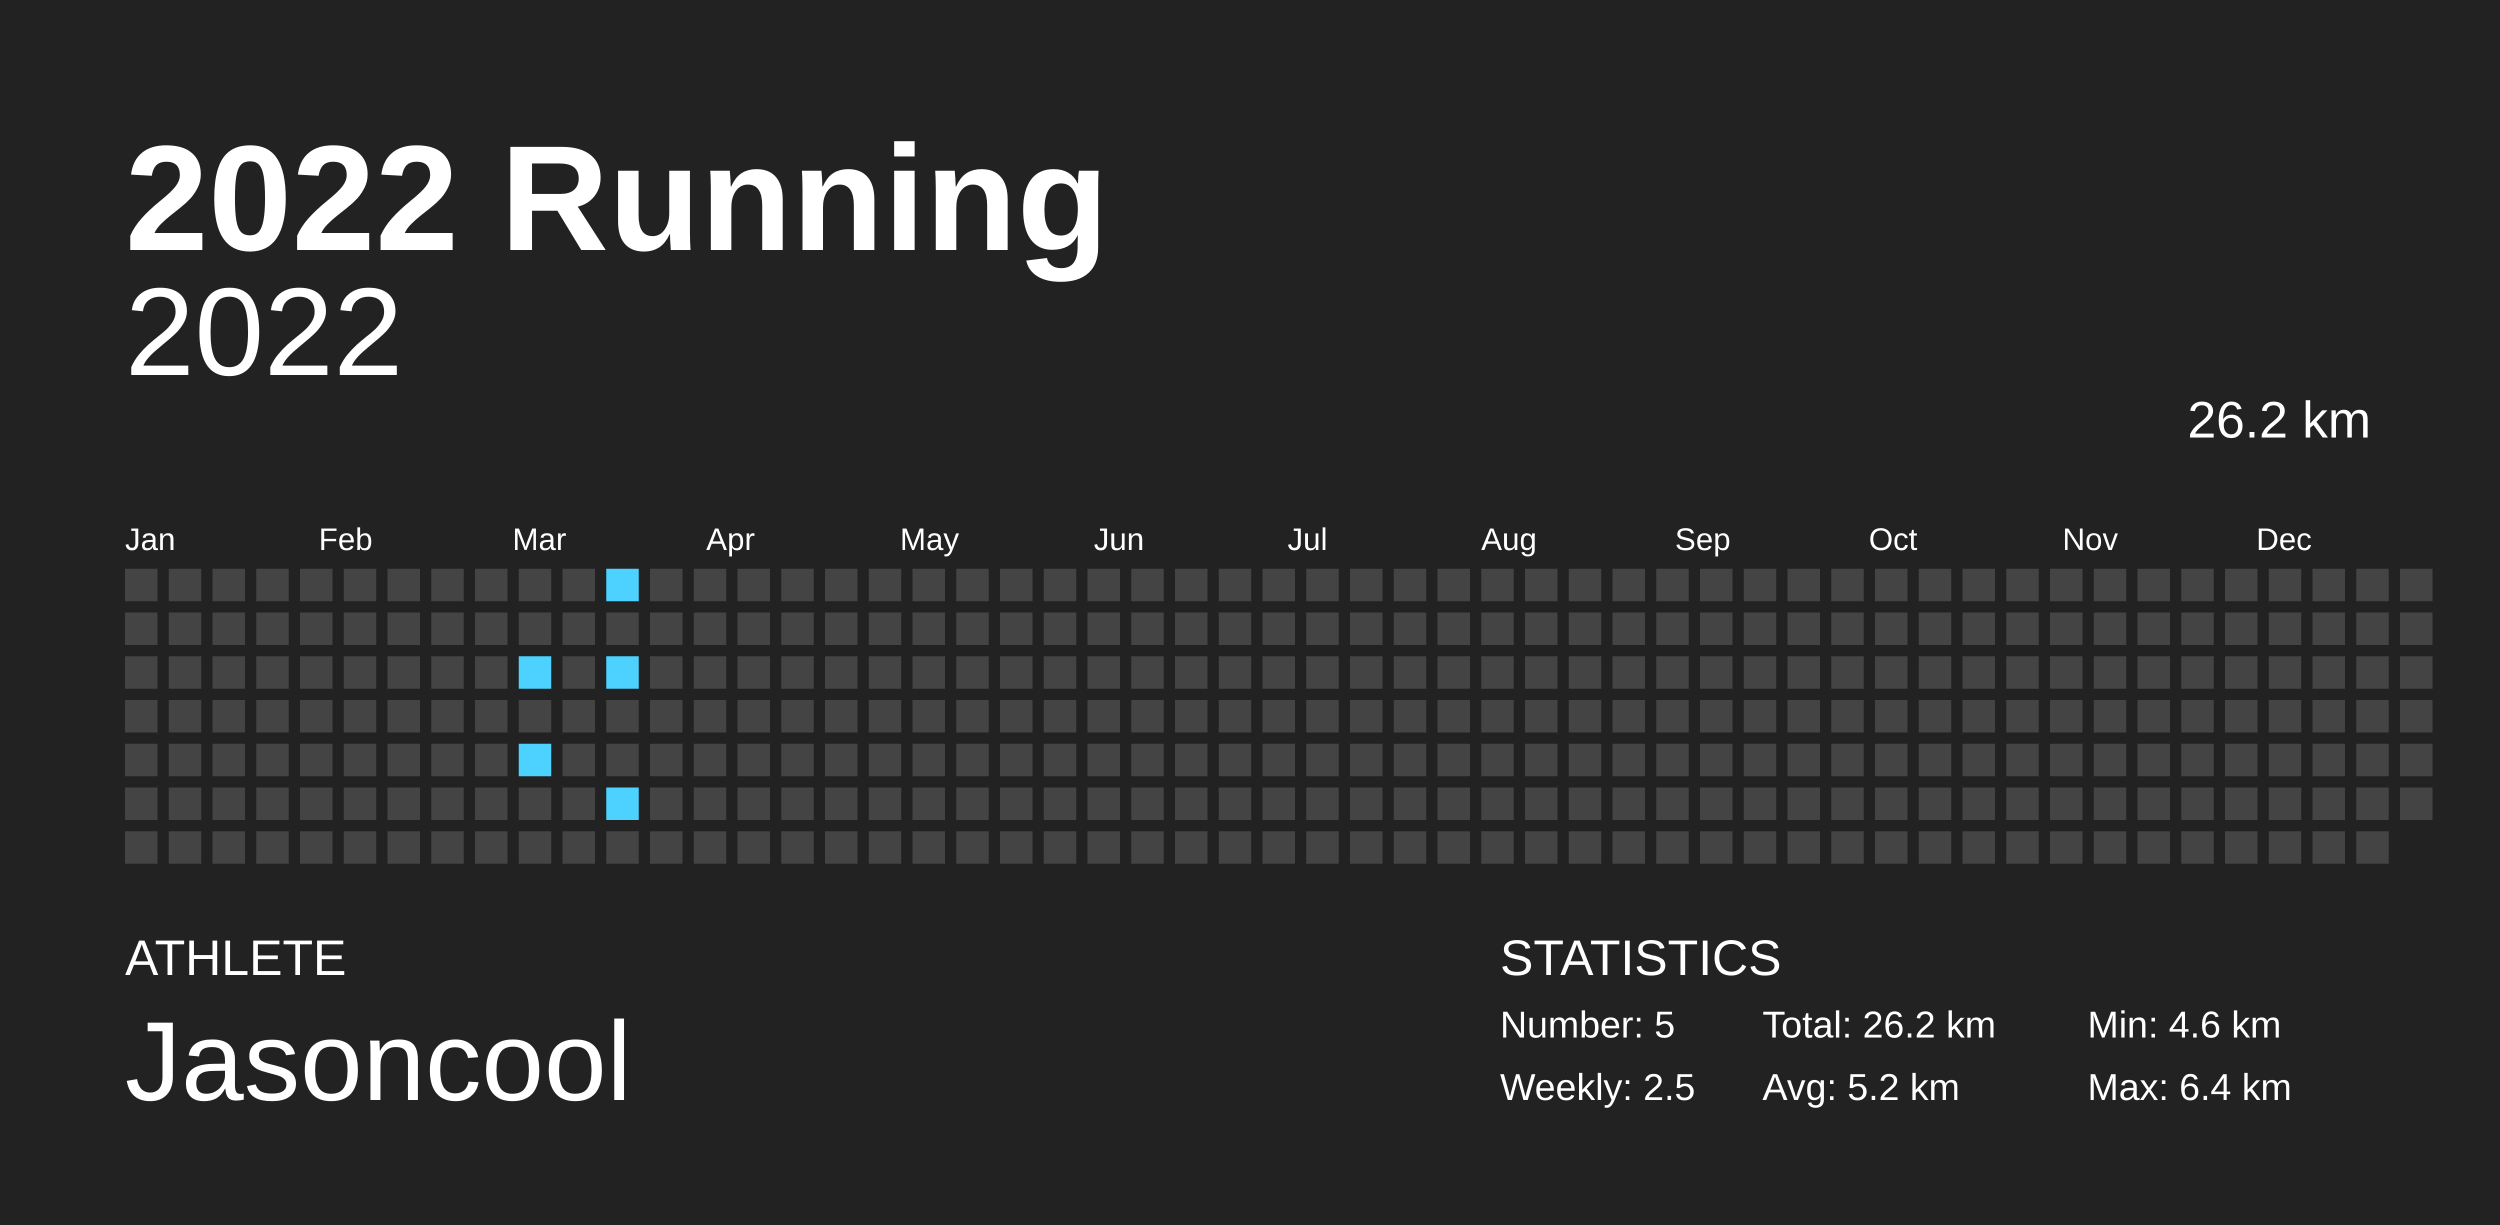
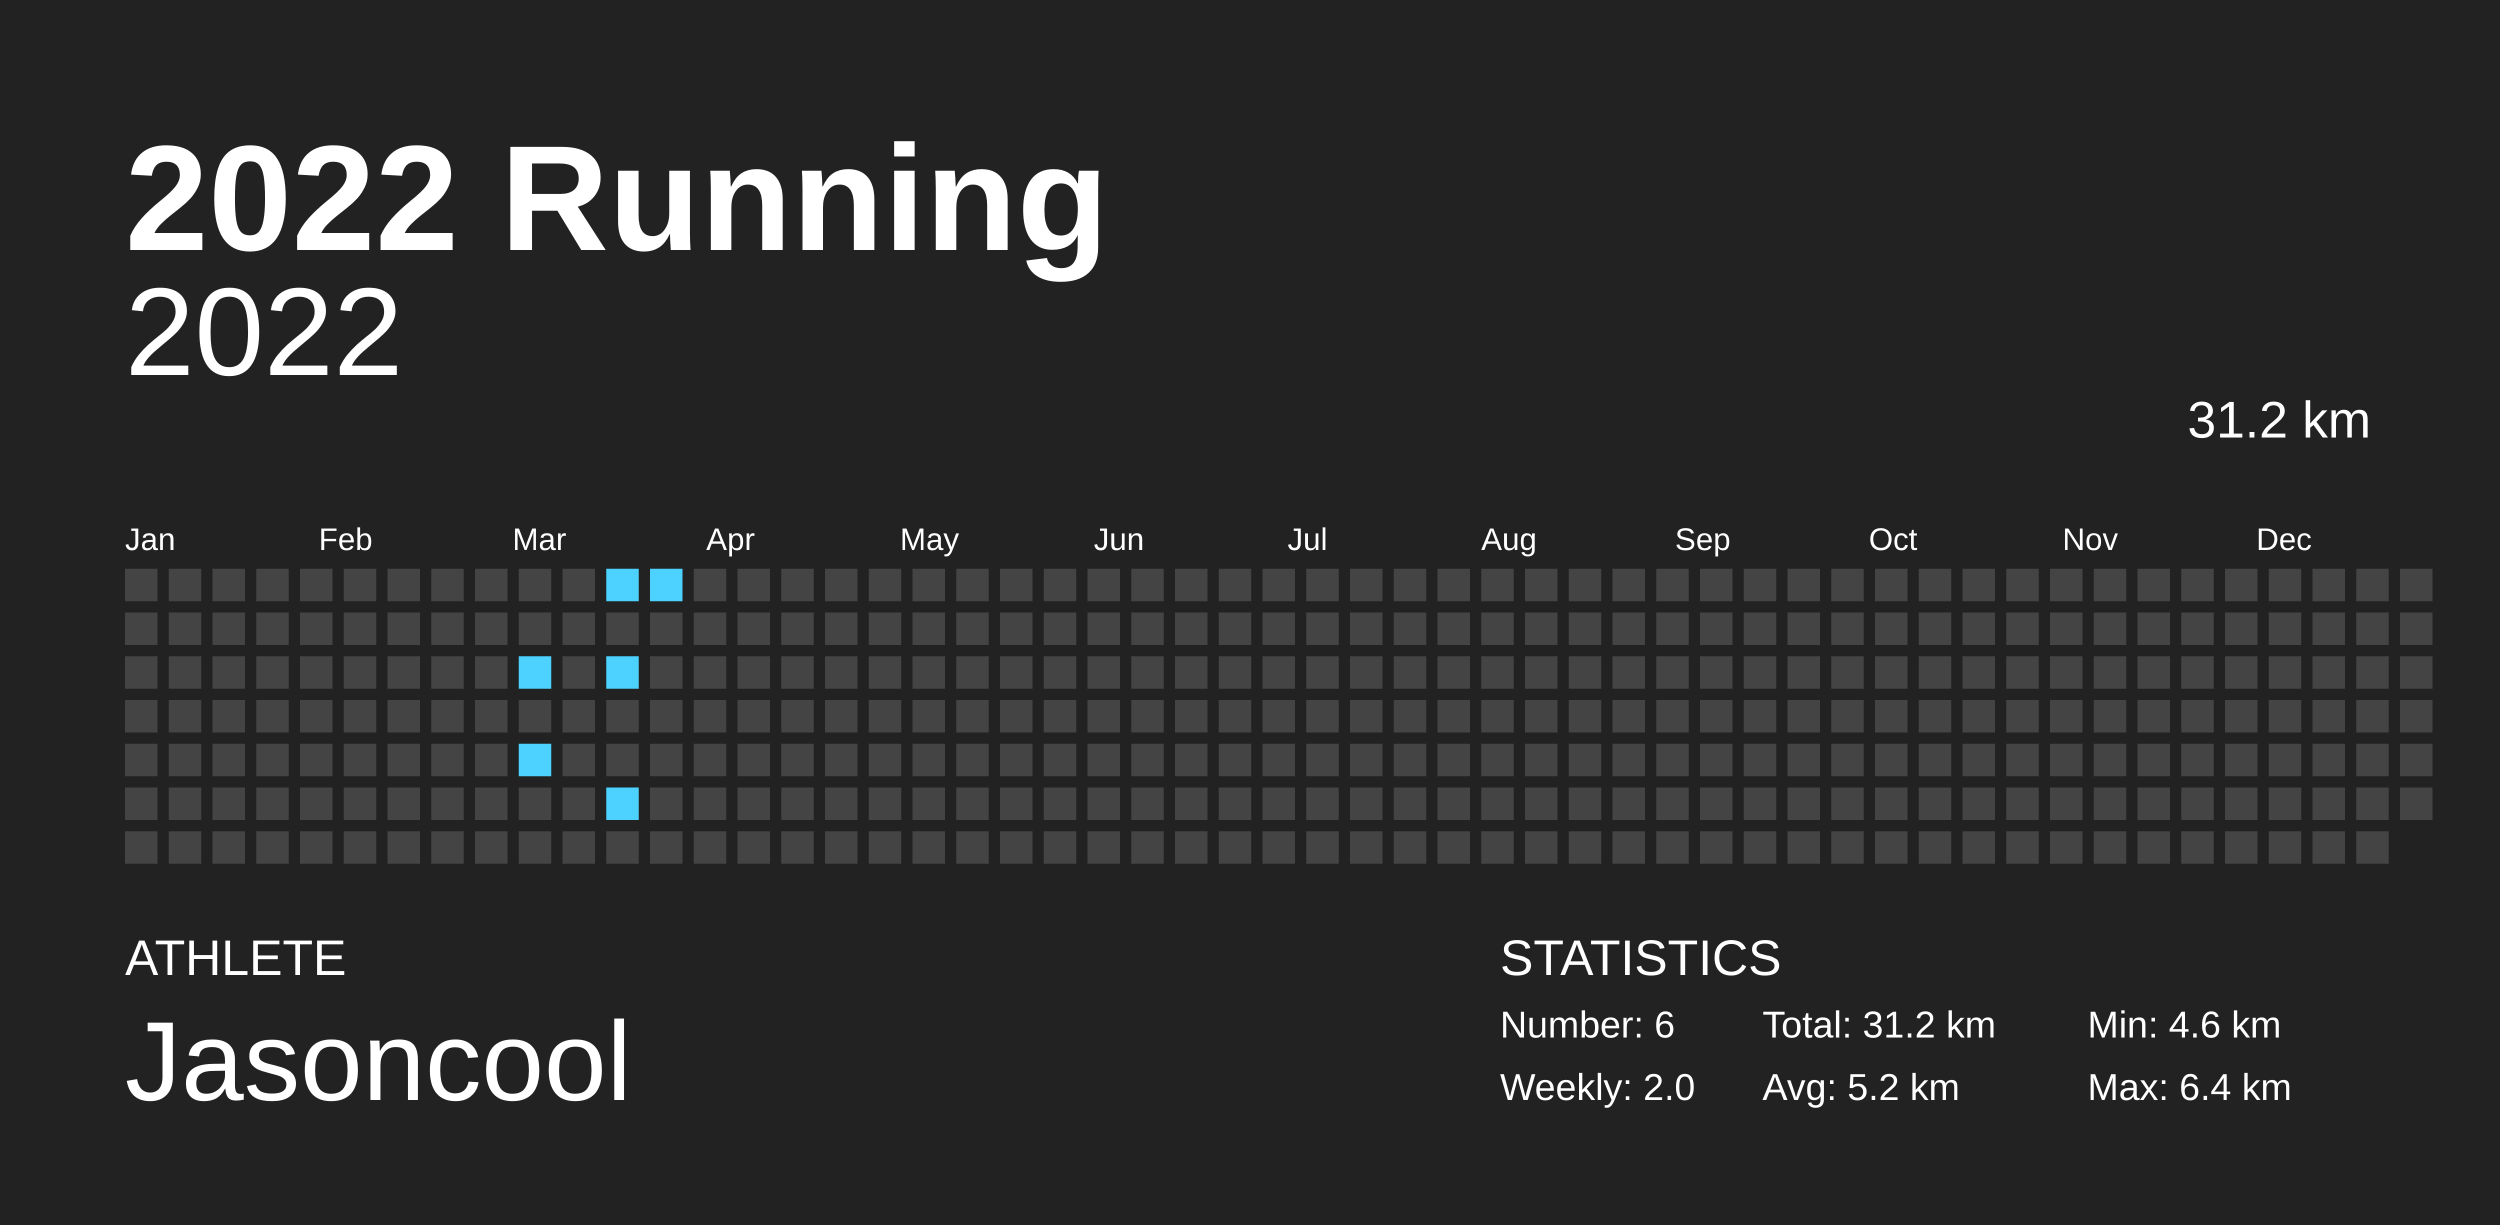
<svg xmlns="http://www.w3.org/2000/svg" baseProfile="full" height="98mm" version="1.1" viewBox="0,0,200,98" width="200mm">
  <defs />
  <rect fill="#222222" height="98" width="200" x="0" y="0" />
  <text fill="#FFFFFF" style="font-size:12px; font-family:Arial; font-weight:bold;" x="10" y="20">2022 Running</text>
  <text fill="#FFFFFF" style="font-size:4px; font-family:Arial" x="10" y="78">ATHLETE</text>
  <text fill="#FFFFFF" style="font-size:9px; font-family:Arial" x="10" y="88">Jasoncool</text>
  <text fill="#FFFFFF" style="font-size:4px; font-family:Arial" x="120" y="78">STATISTICS</text>
-   <text fill="#FFFFFF" style="font-size:3px; font-family:Arial" x="120" y="83">Number: 5</text>
-   <text fill="#FFFFFF" style="font-size:3px; font-family:Arial" x="120" y="88">Weekly: 2.5</text>
-   <text fill="#FFFFFF" style="font-size:3px; font-family:Arial" x="141" y="83">Total: 26.2 km</text>
+   <text fill="#FFFFFF" style="font-size:3px; font-family:Arial" x="120" y="83">Number: 6</text>
+   <text fill="#FFFFFF" style="font-size:3px; font-family:Arial" x="120" y="88">Weekly: 2.0</text>
+   <text fill="#FFFFFF" style="font-size:3px; font-family:Arial" x="141" y="83">Total: 31.2 km</text>
  <text fill="#FFFFFF" style="font-size:3px; font-family:Arial" x="141" y="88">Avg: 5.2 km</text>
  <text fill="#FFFFFF" style="font-size:3px; font-family:Arial" x="167" y="83">Min: 4.6 km</text>
  <text fill="#FFFFFF" style="font-size:3px; font-family:Arial" x="167" y="88">Max: 6.4 km</text>
  <text alignment-baseline="hanging" fill="#FFFFFF" style="font-size:10.0px; font-family:Arial;" x="10" y="30">2022</text>
-   <text alignment-baseline="hanging" fill="#FFFFFF" style="font-size:4.125px; font-family:Arial;" x="175" y="35">26.2 km</text>
+   <text alignment-baseline="hanging" fill="#FFFFFF" style="font-size:4.125px; font-family:Arial;" x="175" y="35">31.2 km</text>
  <text fill="#FFFFFF" style="font-size:2.5px; font-family:Arial" x="10.0" y="44">Jan</text>
  <text fill="#FFFFFF" style="font-size:2.5px; font-family:Arial" x="25.5" y="44">Feb</text>
  <text fill="#FFFFFF" style="font-size:2.5px; font-family:Arial" x="41.0" y="44">Mar</text>
  <text fill="#FFFFFF" style="font-size:2.5px; font-family:Arial" x="56.5" y="44">Apr</text>
  <text fill="#FFFFFF" style="font-size:2.5px; font-family:Arial" x="72.0" y="44">May</text>
  <text fill="#FFFFFF" style="font-size:2.5px; font-family:Arial" x="87.5" y="44">Jun</text>
  <text fill="#FFFFFF" style="font-size:2.5px; font-family:Arial" x="103.0" y="44">Jul</text>
  <text fill="#FFFFFF" style="font-size:2.5px; font-family:Arial" x="118.5" y="44">Aug</text>
  <text fill="#FFFFFF" style="font-size:2.5px; font-family:Arial" x="134.0" y="44">Sep</text>
  <text fill="#FFFFFF" style="font-size:2.5px; font-family:Arial" x="149.5" y="44">Oct</text>
  <text fill="#FFFFFF" style="font-size:2.5px; font-family:Arial" x="165.0" y="44">Nov</text>
  <text fill="#FFFFFF" style="font-size:2.5px; font-family:Arial" x="180.5" y="44">Dec</text>
  <rect fill="#444444" height="2.6" width="2.6" x="10.0" y="45.5" />
  <rect fill="#444444" height="2.6" width="2.6" x="10.0" y="49.0" />
  <rect fill="#444444" height="2.6" width="2.6" x="10.0" y="52.5" />
  <rect fill="#444444" height="2.6" width="2.6" x="10.0" y="56.0" />
  <rect fill="#444444" height="2.6" width="2.6" x="10.0" y="59.5" />
  <rect fill="#444444" height="2.6" width="2.6" x="10.0" y="63.0" />
  <rect fill="#444444" height="2.6" width="2.6" x="10.0" y="66.5" />
  <rect fill="#444444" height="2.6" width="2.6" x="13.5" y="45.5" />
  <rect fill="#444444" height="2.6" width="2.6" x="13.5" y="49.0" />
  <rect fill="#444444" height="2.6" width="2.6" x="13.5" y="52.5" />
  <rect fill="#444444" height="2.6" width="2.6" x="13.5" y="56.0" />
  <rect fill="#444444" height="2.6" width="2.6" x="13.5" y="59.5" />
  <rect fill="#444444" height="2.6" width="2.6" x="13.5" y="63.0" />
  <rect fill="#444444" height="2.6" width="2.6" x="13.5" y="66.5" />
  <rect fill="#444444" height="2.6" width="2.6" x="17.0" y="45.5" />
  <rect fill="#444444" height="2.6" width="2.6" x="17.0" y="49.0" />
  <rect fill="#444444" height="2.6" width="2.6" x="17.0" y="52.5" />
  <rect fill="#444444" height="2.6" width="2.6" x="17.0" y="56.0" />
  <rect fill="#444444" height="2.6" width="2.6" x="17.0" y="59.5" />
  <rect fill="#444444" height="2.6" width="2.6" x="17.0" y="63.0" />
  <rect fill="#444444" height="2.6" width="2.6" x="17.0" y="66.5" />
  <rect fill="#444444" height="2.6" width="2.6" x="20.5" y="45.5" />
  <rect fill="#444444" height="2.6" width="2.6" x="20.5" y="49.0" />
  <rect fill="#444444" height="2.6" width="2.6" x="20.5" y="52.5" />
  <rect fill="#444444" height="2.6" width="2.6" x="20.5" y="56.0" />
  <rect fill="#444444" height="2.6" width="2.6" x="20.5" y="59.5" />
  <rect fill="#444444" height="2.6" width="2.6" x="20.5" y="63.0" />
  <rect fill="#444444" height="2.6" width="2.6" x="20.5" y="66.5" />
  <rect fill="#444444" height="2.6" width="2.6" x="24.0" y="45.5" />
  <rect fill="#444444" height="2.6" width="2.6" x="24.0" y="49.0" />
  <rect fill="#444444" height="2.6" width="2.6" x="24.0" y="52.5" />
  <rect fill="#444444" height="2.6" width="2.6" x="24.0" y="56.0" />
  <rect fill="#444444" height="2.6" width="2.6" x="24.0" y="59.5" />
  <rect fill="#444444" height="2.6" width="2.6" x="24.0" y="63.0" />
  <rect fill="#444444" height="2.6" width="2.6" x="24.0" y="66.5" />
  <rect fill="#444444" height="2.6" width="2.6" x="27.5" y="45.5" />
  <rect fill="#444444" height="2.6" width="2.6" x="27.5" y="49.0" />
  <rect fill="#444444" height="2.6" width="2.6" x="27.5" y="52.5" />
  <rect fill="#444444" height="2.6" width="2.6" x="27.5" y="56.0" />
  <rect fill="#444444" height="2.6" width="2.6" x="27.5" y="59.5" />
  <rect fill="#444444" height="2.6" width="2.6" x="27.5" y="63.0" />
  <rect fill="#444444" height="2.6" width="2.6" x="27.5" y="66.5" />
  <rect fill="#444444" height="2.6" width="2.6" x="31.0" y="45.5" />
  <rect fill="#444444" height="2.6" width="2.6" x="31.0" y="49.0" />
  <rect fill="#444444" height="2.6" width="2.6" x="31.0" y="52.5" />
  <rect fill="#444444" height="2.6" width="2.6" x="31.0" y="56.0" />
  <rect fill="#444444" height="2.6" width="2.6" x="31.0" y="59.5" />
  <rect fill="#444444" height="2.6" width="2.6" x="31.0" y="63.0" />
  <rect fill="#444444" height="2.6" width="2.6" x="31.0" y="66.5" />
  <rect fill="#444444" height="2.6" width="2.6" x="34.5" y="45.5" />
  <rect fill="#444444" height="2.6" width="2.6" x="34.5" y="49.0" />
  <rect fill="#444444" height="2.6" width="2.6" x="34.5" y="52.5" />
  <rect fill="#444444" height="2.6" width="2.6" x="34.5" y="56.0" />
  <rect fill="#444444" height="2.6" width="2.6" x="34.5" y="59.5" />
  <rect fill="#444444" height="2.6" width="2.6" x="34.5" y="63.0" />
  <rect fill="#444444" height="2.6" width="2.6" x="34.5" y="66.5" />
  <rect fill="#444444" height="2.6" width="2.6" x="38.0" y="45.5" />
  <rect fill="#444444" height="2.6" width="2.6" x="38.0" y="49.0" />
  <rect fill="#444444" height="2.6" width="2.6" x="38.0" y="52.5" />
  <rect fill="#444444" height="2.6" width="2.6" x="38.0" y="56.0" />
  <rect fill="#444444" height="2.6" width="2.6" x="38.0" y="59.5" />
  <rect fill="#444444" height="2.6" width="2.6" x="38.0" y="63.0" />
  <rect fill="#444444" height="2.6" width="2.6" x="38.0" y="66.5" />
  <rect fill="#444444" height="2.6" width="2.6" x="41.5" y="45.5" />
  <rect fill="#444444" height="2.6" width="2.6" x="41.5" y="49.0" />
  <rect fill="#4dd2ff" height="2.6" width="2.6" x="41.5" y="52.5" />
  <rect fill="#444444" height="2.6" width="2.6" x="41.5" y="56.0" />
  <rect fill="#4dd2ff" height="2.6" width="2.6" x="41.5" y="59.5" />
  <rect fill="#444444" height="2.6" width="2.6" x="41.5" y="63.0" />
  <rect fill="#444444" height="2.6" width="2.6" x="41.5" y="66.5" />
  <rect fill="#444444" height="2.6" width="2.6" x="45.0" y="45.5" />
  <rect fill="#444444" height="2.6" width="2.6" x="45.0" y="49.0" />
  <rect fill="#444444" height="2.6" width="2.6" x="45.0" y="52.5" />
  <rect fill="#444444" height="2.6" width="2.6" x="45.0" y="56.0" />
  <rect fill="#444444" height="2.6" width="2.6" x="45.0" y="59.5" />
  <rect fill="#444444" height="2.6" width="2.6" x="45.0" y="63.0" />
  <rect fill="#444444" height="2.6" width="2.6" x="45.0" y="66.5" />
  <rect fill="#4dd2ff" height="2.6" width="2.6" x="48.5" y="45.5" />
  <rect fill="#444444" height="2.6" width="2.6" x="48.5" y="49.0" />
  <rect fill="#4dd2ff" height="2.6" width="2.6" x="48.5" y="52.5" />
  <rect fill="#444444" height="2.6" width="2.6" x="48.5" y="56.0" />
  <rect fill="#444444" height="2.6" width="2.6" x="48.5" y="59.5" />
  <rect fill="#4dd2ff" height="2.6" width="2.6" x="48.5" y="63.0" />
  <rect fill="#444444" height="2.6" width="2.6" x="48.5" y="66.5" />
-   <rect fill="#444444" height="2.6" width="2.6" x="52.0" y="45.5" />
+   <rect fill="#4dd2ff" height="2.6" width="2.6" x="52.0" y="45.5" />
  <rect fill="#444444" height="2.6" width="2.6" x="52.0" y="49.0" />
  <rect fill="#444444" height="2.6" width="2.6" x="52.0" y="52.5" />
  <rect fill="#444444" height="2.6" width="2.6" x="52.0" y="56.0" />
  <rect fill="#444444" height="2.6" width="2.6" x="52.0" y="59.5" />
  <rect fill="#444444" height="2.6" width="2.6" x="52.0" y="63.0" />
  <rect fill="#444444" height="2.6" width="2.6" x="52.0" y="66.5" />
  <rect fill="#444444" height="2.6" width="2.6" x="55.5" y="45.5" />
  <rect fill="#444444" height="2.6" width="2.6" x="55.5" y="49.0" />
  <rect fill="#444444" height="2.6" width="2.6" x="55.5" y="52.5" />
  <rect fill="#444444" height="2.6" width="2.6" x="55.5" y="56.0" />
  <rect fill="#444444" height="2.6" width="2.6" x="55.5" y="59.5" />
  <rect fill="#444444" height="2.6" width="2.6" x="55.5" y="63.0" />
  <rect fill="#444444" height="2.6" width="2.6" x="55.5" y="66.5" />
  <rect fill="#444444" height="2.6" width="2.6" x="59.0" y="45.5" />
  <rect fill="#444444" height="2.6" width="2.6" x="59.0" y="49.0" />
  <rect fill="#444444" height="2.6" width="2.6" x="59.0" y="52.5" />
  <rect fill="#444444" height="2.6" width="2.6" x="59.0" y="56.0" />
  <rect fill="#444444" height="2.6" width="2.6" x="59.0" y="59.5" />
  <rect fill="#444444" height="2.6" width="2.6" x="59.0" y="63.0" />
  <rect fill="#444444" height="2.6" width="2.6" x="59.0" y="66.5" />
  <rect fill="#444444" height="2.6" width="2.6" x="62.5" y="45.5" />
  <rect fill="#444444" height="2.6" width="2.6" x="62.5" y="49.0" />
  <rect fill="#444444" height="2.6" width="2.6" x="62.5" y="52.5" />
  <rect fill="#444444" height="2.6" width="2.6" x="62.5" y="56.0" />
  <rect fill="#444444" height="2.6" width="2.6" x="62.5" y="59.5" />
  <rect fill="#444444" height="2.6" width="2.6" x="62.5" y="63.0" />
  <rect fill="#444444" height="2.6" width="2.6" x="62.5" y="66.5" />
  <rect fill="#444444" height="2.6" width="2.6" x="66.0" y="45.5" />
  <rect fill="#444444" height="2.6" width="2.6" x="66.0" y="49.0" />
  <rect fill="#444444" height="2.6" width="2.6" x="66.0" y="52.5" />
  <rect fill="#444444" height="2.6" width="2.6" x="66.0" y="56.0" />
  <rect fill="#444444" height="2.6" width="2.6" x="66.0" y="59.5" />
  <rect fill="#444444" height="2.6" width="2.6" x="66.0" y="63.0" />
  <rect fill="#444444" height="2.6" width="2.6" x="66.0" y="66.5" />
  <rect fill="#444444" height="2.6" width="2.6" x="69.5" y="45.5" />
  <rect fill="#444444" height="2.6" width="2.6" x="69.5" y="49.0" />
  <rect fill="#444444" height="2.6" width="2.6" x="69.5" y="52.5" />
  <rect fill="#444444" height="2.6" width="2.6" x="69.5" y="56.0" />
  <rect fill="#444444" height="2.6" width="2.6" x="69.5" y="59.5" />
  <rect fill="#444444" height="2.6" width="2.6" x="69.5" y="63.0" />
  <rect fill="#444444" height="2.6" width="2.6" x="69.5" y="66.5" />
  <rect fill="#444444" height="2.6" width="2.6" x="73.0" y="45.5" />
  <rect fill="#444444" height="2.6" width="2.6" x="73.0" y="49.0" />
  <rect fill="#444444" height="2.6" width="2.6" x="73.0" y="52.5" />
  <rect fill="#444444" height="2.6" width="2.6" x="73.0" y="56.0" />
  <rect fill="#444444" height="2.6" width="2.6" x="73.0" y="59.5" />
  <rect fill="#444444" height="2.6" width="2.6" x="73.0" y="63.0" />
  <rect fill="#444444" height="2.6" width="2.6" x="73.0" y="66.5" />
  <rect fill="#444444" height="2.6" width="2.6" x="76.5" y="45.5" />
  <rect fill="#444444" height="2.6" width="2.6" x="76.5" y="49.0" />
  <rect fill="#444444" height="2.6" width="2.6" x="76.5" y="52.5" />
  <rect fill="#444444" height="2.6" width="2.6" x="76.5" y="56.0" />
  <rect fill="#444444" height="2.6" width="2.6" x="76.5" y="59.5" />
  <rect fill="#444444" height="2.6" width="2.6" x="76.5" y="63.0" />
  <rect fill="#444444" height="2.6" width="2.6" x="76.5" y="66.5" />
  <rect fill="#444444" height="2.6" width="2.6" x="80.0" y="45.5" />
  <rect fill="#444444" height="2.6" width="2.6" x="80.0" y="49.0" />
  <rect fill="#444444" height="2.6" width="2.6" x="80.0" y="52.5" />
  <rect fill="#444444" height="2.6" width="2.6" x="80.0" y="56.0" />
  <rect fill="#444444" height="2.6" width="2.6" x="80.0" y="59.5" />
  <rect fill="#444444" height="2.6" width="2.6" x="80.0" y="63.0" />
  <rect fill="#444444" height="2.6" width="2.6" x="80.0" y="66.5" />
  <rect fill="#444444" height="2.6" width="2.6" x="83.5" y="45.5" />
  <rect fill="#444444" height="2.6" width="2.6" x="83.5" y="49.0" />
  <rect fill="#444444" height="2.6" width="2.6" x="83.5" y="52.5" />
  <rect fill="#444444" height="2.6" width="2.6" x="83.5" y="56.0" />
  <rect fill="#444444" height="2.6" width="2.6" x="83.5" y="59.5" />
  <rect fill="#444444" height="2.6" width="2.6" x="83.5" y="63.0" />
  <rect fill="#444444" height="2.6" width="2.6" x="83.5" y="66.5" />
  <rect fill="#444444" height="2.6" width="2.6" x="87.0" y="45.5" />
  <rect fill="#444444" height="2.6" width="2.6" x="87.0" y="49.0" />
  <rect fill="#444444" height="2.6" width="2.6" x="87.0" y="52.5" />
  <rect fill="#444444" height="2.6" width="2.6" x="87.0" y="56.0" />
  <rect fill="#444444" height="2.6" width="2.6" x="87.0" y="59.5" />
  <rect fill="#444444" height="2.6" width="2.6" x="87.0" y="63.0" />
  <rect fill="#444444" height="2.6" width="2.6" x="87.0" y="66.5" />
  <rect fill="#444444" height="2.6" width="2.6" x="90.5" y="45.5" />
  <rect fill="#444444" height="2.6" width="2.6" x="90.5" y="49.0" />
  <rect fill="#444444" height="2.6" width="2.6" x="90.5" y="52.5" />
  <rect fill="#444444" height="2.6" width="2.6" x="90.5" y="56.0" />
  <rect fill="#444444" height="2.6" width="2.6" x="90.5" y="59.5" />
  <rect fill="#444444" height="2.6" width="2.6" x="90.5" y="63.0" />
  <rect fill="#444444" height="2.6" width="2.6" x="90.5" y="66.5" />
  <rect fill="#444444" height="2.6" width="2.6" x="94.0" y="45.5" />
  <rect fill="#444444" height="2.6" width="2.6" x="94.0" y="49.0" />
  <rect fill="#444444" height="2.6" width="2.6" x="94.0" y="52.5" />
  <rect fill="#444444" height="2.6" width="2.6" x="94.0" y="56.0" />
  <rect fill="#444444" height="2.6" width="2.6" x="94.0" y="59.5" />
  <rect fill="#444444" height="2.6" width="2.6" x="94.0" y="63.0" />
  <rect fill="#444444" height="2.6" width="2.6" x="94.0" y="66.5" />
  <rect fill="#444444" height="2.6" width="2.6" x="97.5" y="45.5" />
  <rect fill="#444444" height="2.6" width="2.6" x="97.5" y="49.0" />
  <rect fill="#444444" height="2.6" width="2.6" x="97.5" y="52.5" />
  <rect fill="#444444" height="2.6" width="2.6" x="97.5" y="56.0" />
  <rect fill="#444444" height="2.6" width="2.6" x="97.5" y="59.5" />
  <rect fill="#444444" height="2.6" width="2.6" x="97.5" y="63.0" />
  <rect fill="#444444" height="2.6" width="2.6" x="97.5" y="66.5" />
  <rect fill="#444444" height="2.6" width="2.6" x="101.0" y="45.5" />
  <rect fill="#444444" height="2.6" width="2.6" x="101.0" y="49.0" />
  <rect fill="#444444" height="2.6" width="2.6" x="101.0" y="52.5" />
  <rect fill="#444444" height="2.6" width="2.6" x="101.0" y="56.0" />
  <rect fill="#444444" height="2.6" width="2.6" x="101.0" y="59.5" />
  <rect fill="#444444" height="2.6" width="2.6" x="101.0" y="63.0" />
  <rect fill="#444444" height="2.6" width="2.6" x="101.0" y="66.5" />
  <rect fill="#444444" height="2.6" width="2.6" x="104.5" y="45.5" />
  <rect fill="#444444" height="2.6" width="2.6" x="104.5" y="49.0" />
  <rect fill="#444444" height="2.6" width="2.6" x="104.5" y="52.5" />
  <rect fill="#444444" height="2.6" width="2.6" x="104.5" y="56.0" />
  <rect fill="#444444" height="2.6" width="2.6" x="104.5" y="59.5" />
  <rect fill="#444444" height="2.6" width="2.6" x="104.5" y="63.0" />
  <rect fill="#444444" height="2.6" width="2.6" x="104.5" y="66.5" />
  <rect fill="#444444" height="2.6" width="2.6" x="108.0" y="45.5" />
  <rect fill="#444444" height="2.6" width="2.6" x="108.0" y="49.0" />
  <rect fill="#444444" height="2.6" width="2.6" x="108.0" y="52.5" />
  <rect fill="#444444" height="2.6" width="2.6" x="108.0" y="56.0" />
  <rect fill="#444444" height="2.6" width="2.6" x="108.0" y="59.5" />
  <rect fill="#444444" height="2.6" width="2.6" x="108.0" y="63.0" />
  <rect fill="#444444" height="2.6" width="2.6" x="108.0" y="66.5" />
  <rect fill="#444444" height="2.6" width="2.6" x="111.5" y="45.5" />
  <rect fill="#444444" height="2.6" width="2.6" x="111.5" y="49.0" />
  <rect fill="#444444" height="2.6" width="2.6" x="111.5" y="52.5" />
  <rect fill="#444444" height="2.6" width="2.6" x="111.5" y="56.0" />
  <rect fill="#444444" height="2.6" width="2.6" x="111.5" y="59.5" />
  <rect fill="#444444" height="2.6" width="2.6" x="111.5" y="63.0" />
  <rect fill="#444444" height="2.6" width="2.6" x="111.5" y="66.5" />
  <rect fill="#444444" height="2.6" width="2.6" x="115.0" y="45.5" />
  <rect fill="#444444" height="2.6" width="2.6" x="115.0" y="49.0" />
  <rect fill="#444444" height="2.6" width="2.6" x="115.0" y="52.5" />
  <rect fill="#444444" height="2.6" width="2.6" x="115.0" y="56.0" />
  <rect fill="#444444" height="2.6" width="2.6" x="115.0" y="59.5" />
  <rect fill="#444444" height="2.6" width="2.6" x="115.0" y="63.0" />
  <rect fill="#444444" height="2.6" width="2.6" x="115.0" y="66.5" />
  <rect fill="#444444" height="2.6" width="2.6" x="118.5" y="45.5" />
  <rect fill="#444444" height="2.6" width="2.6" x="118.5" y="49.0" />
  <rect fill="#444444" height="2.6" width="2.6" x="118.5" y="52.5" />
  <rect fill="#444444" height="2.6" width="2.6" x="118.5" y="56.0" />
  <rect fill="#444444" height="2.6" width="2.6" x="118.5" y="59.5" />
  <rect fill="#444444" height="2.6" width="2.6" x="118.5" y="63.0" />
  <rect fill="#444444" height="2.6" width="2.6" x="118.5" y="66.5" />
  <rect fill="#444444" height="2.6" width="2.6" x="122.0" y="45.5" />
  <rect fill="#444444" height="2.6" width="2.6" x="122.0" y="49.0" />
  <rect fill="#444444" height="2.6" width="2.6" x="122.0" y="52.5" />
  <rect fill="#444444" height="2.6" width="2.6" x="122.0" y="56.0" />
  <rect fill="#444444" height="2.6" width="2.6" x="122.0" y="59.5" />
  <rect fill="#444444" height="2.6" width="2.6" x="122.0" y="63.0" />
  <rect fill="#444444" height="2.6" width="2.6" x="122.0" y="66.5" />
  <rect fill="#444444" height="2.6" width="2.6" x="125.5" y="45.5" />
  <rect fill="#444444" height="2.6" width="2.6" x="125.5" y="49.0" />
  <rect fill="#444444" height="2.6" width="2.6" x="125.5" y="52.5" />
  <rect fill="#444444" height="2.6" width="2.6" x="125.5" y="56.0" />
  <rect fill="#444444" height="2.6" width="2.6" x="125.5" y="59.5" />
  <rect fill="#444444" height="2.6" width="2.6" x="125.5" y="63.0" />
  <rect fill="#444444" height="2.6" width="2.6" x="125.5" y="66.5" />
  <rect fill="#444444" height="2.6" width="2.6" x="129.0" y="45.5" />
  <rect fill="#444444" height="2.6" width="2.6" x="129.0" y="49.0" />
  <rect fill="#444444" height="2.6" width="2.6" x="129.0" y="52.5" />
  <rect fill="#444444" height="2.6" width="2.6" x="129.0" y="56.0" />
  <rect fill="#444444" height="2.6" width="2.6" x="129.0" y="59.5" />
  <rect fill="#444444" height="2.6" width="2.6" x="129.0" y="63.0" />
  <rect fill="#444444" height="2.6" width="2.6" x="129.0" y="66.5" />
  <rect fill="#444444" height="2.6" width="2.6" x="132.5" y="45.5" />
  <rect fill="#444444" height="2.6" width="2.6" x="132.5" y="49.0" />
  <rect fill="#444444" height="2.6" width="2.6" x="132.5" y="52.5" />
  <rect fill="#444444" height="2.6" width="2.6" x="132.5" y="56.0" />
  <rect fill="#444444" height="2.6" width="2.6" x="132.5" y="59.5" />
  <rect fill="#444444" height="2.6" width="2.6" x="132.5" y="63.0" />
  <rect fill="#444444" height="2.6" width="2.6" x="132.5" y="66.5" />
  <rect fill="#444444" height="2.6" width="2.6" x="136.0" y="45.5" />
  <rect fill="#444444" height="2.6" width="2.6" x="136.0" y="49.0" />
  <rect fill="#444444" height="2.6" width="2.6" x="136.0" y="52.5" />
  <rect fill="#444444" height="2.6" width="2.6" x="136.0" y="56.0" />
  <rect fill="#444444" height="2.6" width="2.6" x="136.0" y="59.5" />
  <rect fill="#444444" height="2.6" width="2.6" x="136.0" y="63.0" />
  <rect fill="#444444" height="2.6" width="2.6" x="136.0" y="66.5" />
  <rect fill="#444444" height="2.6" width="2.6" x="139.5" y="45.5" />
  <rect fill="#444444" height="2.6" width="2.6" x="139.5" y="49.0" />
  <rect fill="#444444" height="2.6" width="2.6" x="139.5" y="52.5" />
  <rect fill="#444444" height="2.6" width="2.6" x="139.5" y="56.0" />
  <rect fill="#444444" height="2.6" width="2.6" x="139.5" y="59.5" />
  <rect fill="#444444" height="2.6" width="2.6" x="139.5" y="63.0" />
  <rect fill="#444444" height="2.6" width="2.6" x="139.5" y="66.5" />
  <rect fill="#444444" height="2.6" width="2.6" x="143.0" y="45.5" />
  <rect fill="#444444" height="2.6" width="2.6" x="143.0" y="49.0" />
  <rect fill="#444444" height="2.6" width="2.6" x="143.0" y="52.5" />
  <rect fill="#444444" height="2.6" width="2.6" x="143.0" y="56.0" />
  <rect fill="#444444" height="2.6" width="2.6" x="143.0" y="59.5" />
  <rect fill="#444444" height="2.6" width="2.6" x="143.0" y="63.0" />
  <rect fill="#444444" height="2.6" width="2.6" x="143.0" y="66.5" />
  <rect fill="#444444" height="2.6" width="2.6" x="146.5" y="45.5" />
  <rect fill="#444444" height="2.6" width="2.6" x="146.5" y="49.0" />
  <rect fill="#444444" height="2.6" width="2.6" x="146.5" y="52.5" />
  <rect fill="#444444" height="2.6" width="2.6" x="146.5" y="56.0" />
  <rect fill="#444444" height="2.6" width="2.6" x="146.5" y="59.5" />
  <rect fill="#444444" height="2.6" width="2.6" x="146.5" y="63.0" />
  <rect fill="#444444" height="2.6" width="2.6" x="146.5" y="66.5" />
  <rect fill="#444444" height="2.6" width="2.6" x="150.0" y="45.5" />
  <rect fill="#444444" height="2.6" width="2.6" x="150.0" y="49.0" />
  <rect fill="#444444" height="2.6" width="2.6" x="150.0" y="52.5" />
  <rect fill="#444444" height="2.6" width="2.6" x="150.0" y="56.0" />
  <rect fill="#444444" height="2.6" width="2.6" x="150.0" y="59.5" />
  <rect fill="#444444" height="2.6" width="2.6" x="150.0" y="63.0" />
  <rect fill="#444444" height="2.6" width="2.6" x="150.0" y="66.5" />
  <rect fill="#444444" height="2.6" width="2.6" x="153.5" y="45.5" />
  <rect fill="#444444" height="2.6" width="2.6" x="153.5" y="49.0" />
  <rect fill="#444444" height="2.6" width="2.6" x="153.5" y="52.5" />
  <rect fill="#444444" height="2.6" width="2.6" x="153.5" y="56.0" />
  <rect fill="#444444" height="2.6" width="2.6" x="153.5" y="59.5" />
  <rect fill="#444444" height="2.6" width="2.6" x="153.5" y="63.0" />
  <rect fill="#444444" height="2.6" width="2.6" x="153.5" y="66.5" />
  <rect fill="#444444" height="2.6" width="2.6" x="157.0" y="45.5" />
  <rect fill="#444444" height="2.6" width="2.6" x="157.0" y="49.0" />
  <rect fill="#444444" height="2.6" width="2.6" x="157.0" y="52.5" />
  <rect fill="#444444" height="2.6" width="2.6" x="157.0" y="56.0" />
  <rect fill="#444444" height="2.6" width="2.6" x="157.0" y="59.5" />
  <rect fill="#444444" height="2.6" width="2.6" x="157.0" y="63.0" />
  <rect fill="#444444" height="2.6" width="2.6" x="157.0" y="66.5" />
  <rect fill="#444444" height="2.6" width="2.6" x="160.5" y="45.5" />
  <rect fill="#444444" height="2.6" width="2.6" x="160.5" y="49.0" />
  <rect fill="#444444" height="2.6" width="2.6" x="160.5" y="52.5" />
  <rect fill="#444444" height="2.6" width="2.6" x="160.5" y="56.0" />
  <rect fill="#444444" height="2.6" width="2.6" x="160.5" y="59.5" />
  <rect fill="#444444" height="2.6" width="2.6" x="160.5" y="63.0" />
  <rect fill="#444444" height="2.6" width="2.6" x="160.5" y="66.5" />
  <rect fill="#444444" height="2.6" width="2.6" x="164.0" y="45.5" />
  <rect fill="#444444" height="2.6" width="2.6" x="164.0" y="49.0" />
  <rect fill="#444444" height="2.6" width="2.6" x="164.0" y="52.5" />
  <rect fill="#444444" height="2.6" width="2.6" x="164.0" y="56.0" />
  <rect fill="#444444" height="2.6" width="2.6" x="164.0" y="59.5" />
  <rect fill="#444444" height="2.6" width="2.6" x="164.0" y="63.0" />
  <rect fill="#444444" height="2.6" width="2.6" x="164.0" y="66.5" />
  <rect fill="#444444" height="2.6" width="2.6" x="167.5" y="45.5" />
  <rect fill="#444444" height="2.6" width="2.6" x="167.5" y="49.0" />
  <rect fill="#444444" height="2.6" width="2.6" x="167.5" y="52.5" />
  <rect fill="#444444" height="2.6" width="2.6" x="167.5" y="56.0" />
  <rect fill="#444444" height="2.6" width="2.6" x="167.5" y="59.5" />
  <rect fill="#444444" height="2.6" width="2.6" x="167.5" y="63.0" />
  <rect fill="#444444" height="2.6" width="2.6" x="167.5" y="66.5" />
  <rect fill="#444444" height="2.6" width="2.6" x="171.0" y="45.5" />
  <rect fill="#444444" height="2.6" width="2.6" x="171.0" y="49.0" />
  <rect fill="#444444" height="2.6" width="2.6" x="171.0" y="52.5" />
  <rect fill="#444444" height="2.6" width="2.6" x="171.0" y="56.0" />
  <rect fill="#444444" height="2.6" width="2.6" x="171.0" y="59.5" />
  <rect fill="#444444" height="2.6" width="2.6" x="171.0" y="63.0" />
  <rect fill="#444444" height="2.6" width="2.6" x="171.0" y="66.5" />
  <rect fill="#444444" height="2.6" width="2.6" x="174.5" y="45.5" />
  <rect fill="#444444" height="2.6" width="2.6" x="174.5" y="49.0" />
  <rect fill="#444444" height="2.6" width="2.6" x="174.5" y="52.5" />
  <rect fill="#444444" height="2.6" width="2.6" x="174.5" y="56.0" />
  <rect fill="#444444" height="2.6" width="2.6" x="174.5" y="59.5" />
  <rect fill="#444444" height="2.6" width="2.6" x="174.5" y="63.0" />
  <rect fill="#444444" height="2.6" width="2.6" x="174.5" y="66.5" />
  <rect fill="#444444" height="2.6" width="2.6" x="178.0" y="45.5" />
  <rect fill="#444444" height="2.6" width="2.6" x="178.0" y="49.0" />
  <rect fill="#444444" height="2.6" width="2.6" x="178.0" y="52.5" />
  <rect fill="#444444" height="2.6" width="2.6" x="178.0" y="56.0" />
  <rect fill="#444444" height="2.6" width="2.6" x="178.0" y="59.5" />
  <rect fill="#444444" height="2.6" width="2.6" x="178.0" y="63.0" />
  <rect fill="#444444" height="2.6" width="2.6" x="178.0" y="66.5" />
  <rect fill="#444444" height="2.6" width="2.6" x="181.5" y="45.5" />
  <rect fill="#444444" height="2.6" width="2.6" x="181.5" y="49.0" />
  <rect fill="#444444" height="2.6" width="2.6" x="181.5" y="52.5" />
  <rect fill="#444444" height="2.6" width="2.6" x="181.5" y="56.0" />
  <rect fill="#444444" height="2.6" width="2.6" x="181.5" y="59.5" />
  <rect fill="#444444" height="2.6" width="2.6" x="181.5" y="63.0" />
  <rect fill="#444444" height="2.6" width="2.6" x="181.5" y="66.5" />
  <rect fill="#444444" height="2.6" width="2.6" x="185.0" y="45.5" />
  <rect fill="#444444" height="2.6" width="2.6" x="185.0" y="49.0" />
  <rect fill="#444444" height="2.6" width="2.6" x="185.0" y="52.5" />
  <rect fill="#444444" height="2.6" width="2.6" x="185.0" y="56.0" />
  <rect fill="#444444" height="2.6" width="2.6" x="185.0" y="59.5" />
  <rect fill="#444444" height="2.6" width="2.6" x="185.0" y="63.0" />
  <rect fill="#444444" height="2.6" width="2.6" x="185.0" y="66.5" />
  <rect fill="#444444" height="2.6" width="2.6" x="188.5" y="45.5" />
  <rect fill="#444444" height="2.6" width="2.6" x="188.5" y="49.0" />
  <rect fill="#444444" height="2.6" width="2.6" x="188.5" y="52.5" />
  <rect fill="#444444" height="2.6" width="2.6" x="188.5" y="56.0" />
  <rect fill="#444444" height="2.6" width="2.6" x="188.5" y="59.5" />
  <rect fill="#444444" height="2.6" width="2.6" x="188.5" y="63.0" />
  <rect fill="#444444" height="2.6" width="2.6" x="188.5" y="66.5" />
  <rect fill="#444444" height="2.6" width="2.6" x="192.0" y="45.5" />
  <rect fill="#444444" height="2.6" width="2.6" x="192.0" y="49.0" />
  <rect fill="#444444" height="2.6" width="2.6" x="192.0" y="52.5" />
  <rect fill="#444444" height="2.6" width="2.6" x="192.0" y="56.0" />
  <rect fill="#444444" height="2.6" width="2.6" x="192.0" y="59.5" />
  <rect fill="#444444" height="2.6" width="2.6" x="192.0" y="63.0" />
</svg>
